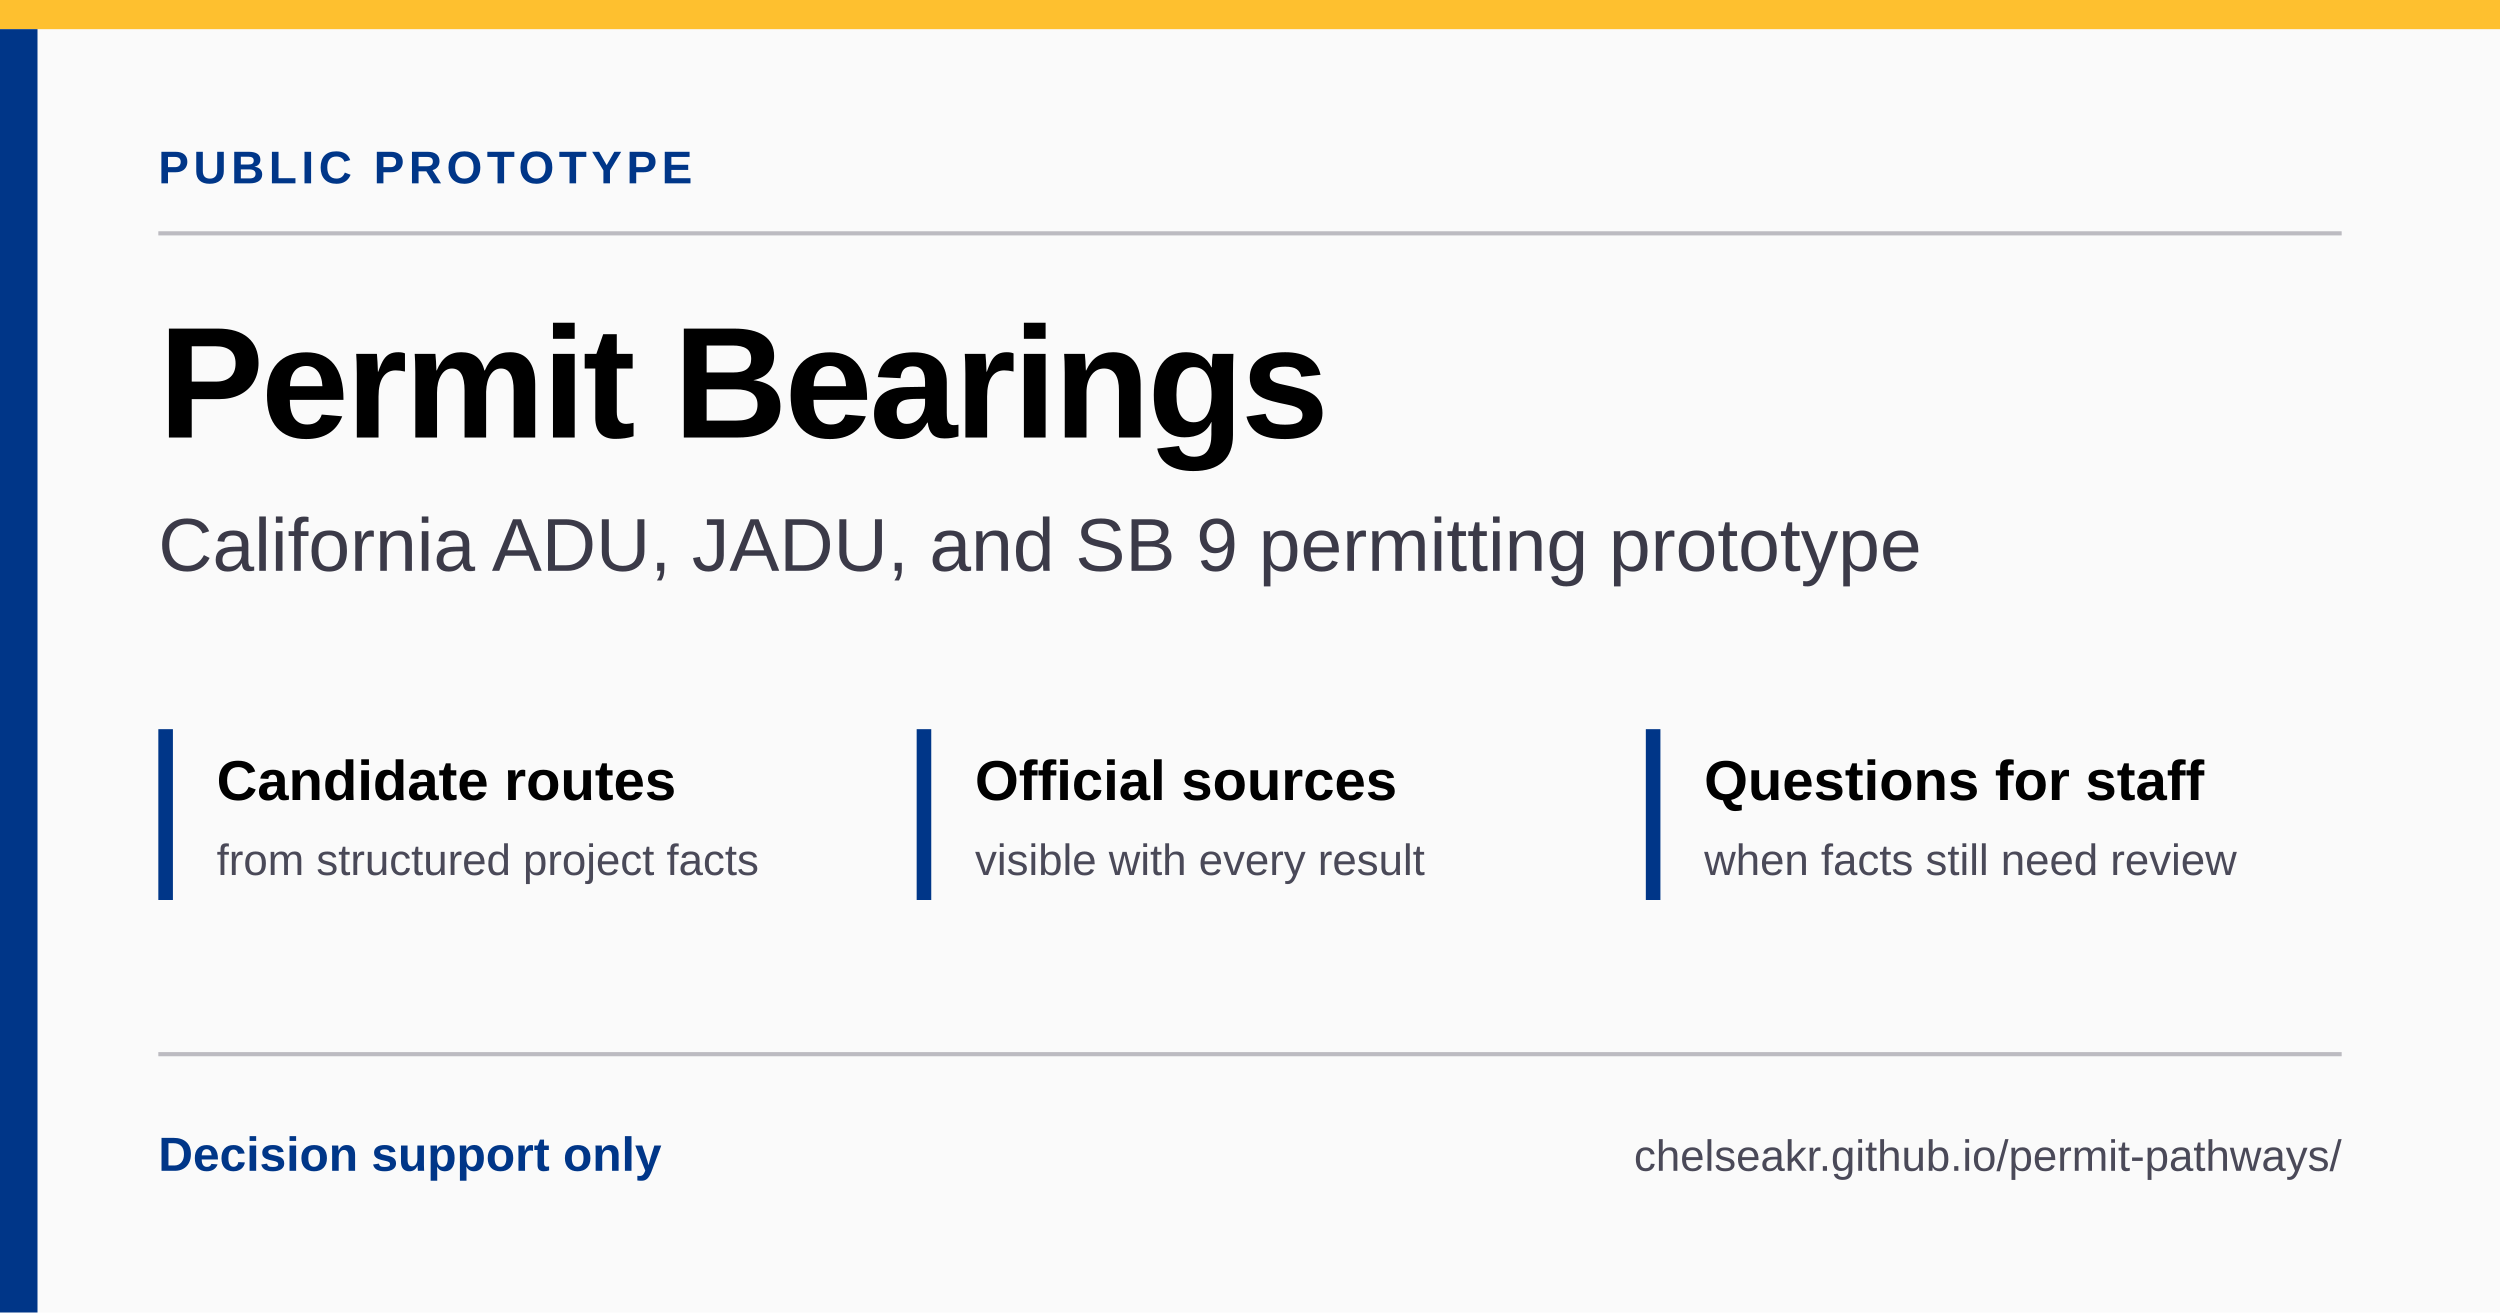
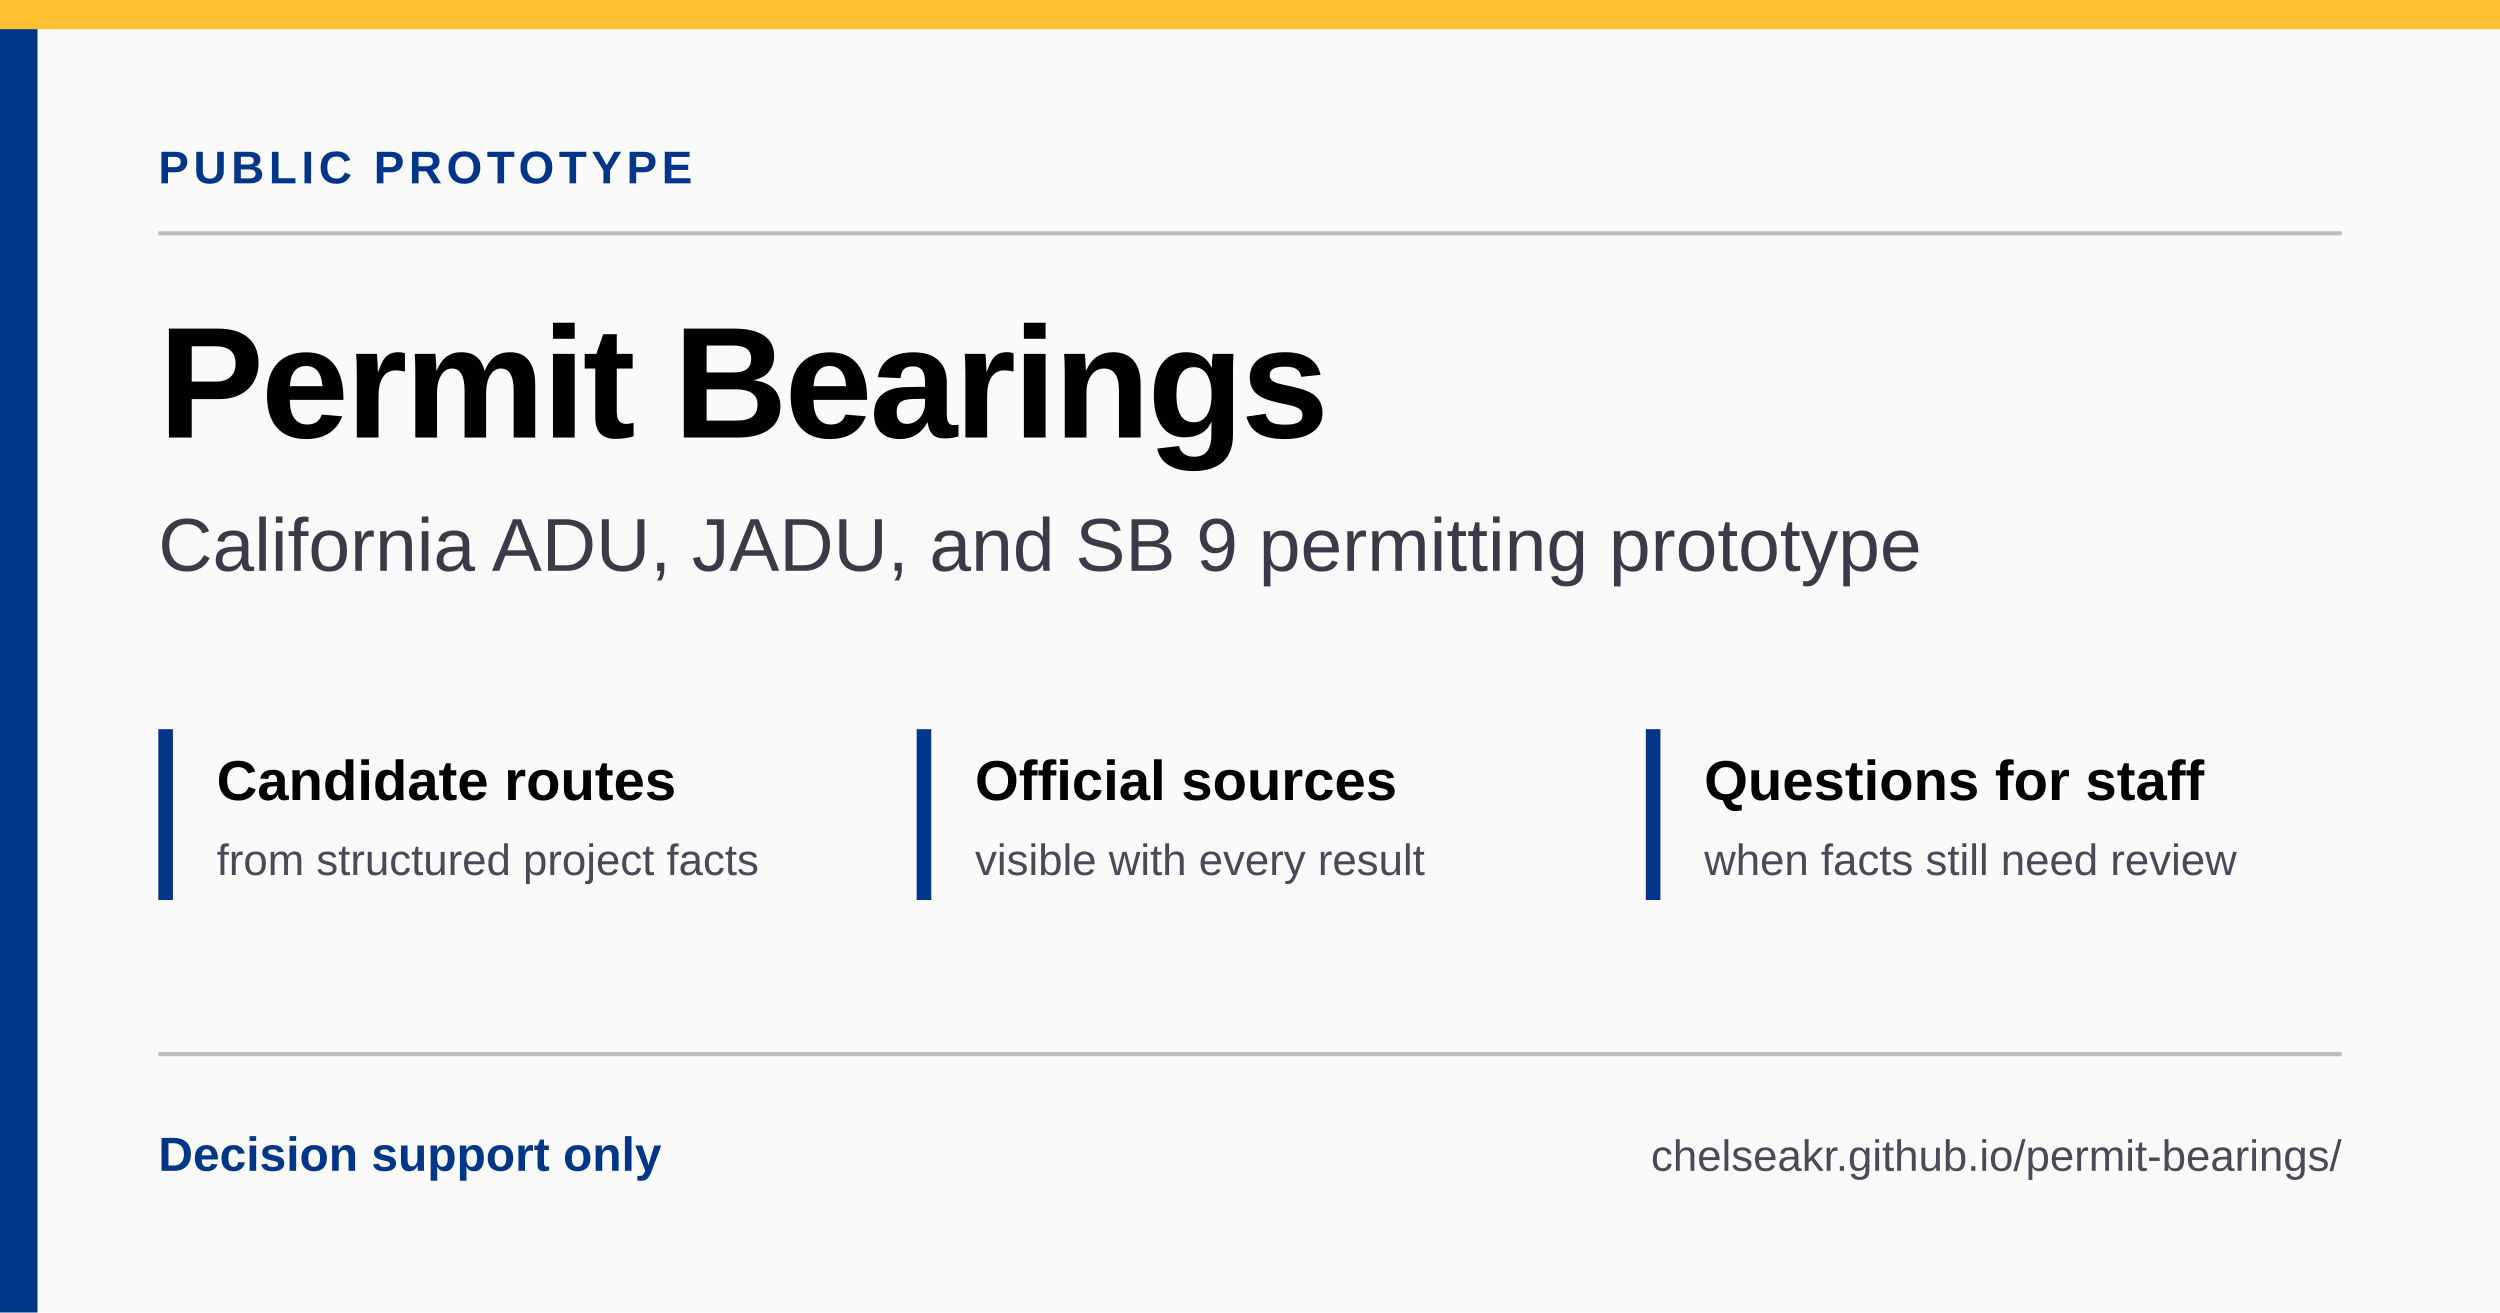
<svg xmlns="http://www.w3.org/2000/svg" width="1200" height="630" viewBox="0 0 1200 630" role="img" aria-labelledby="title description">
  <rect width="1200" height="630" fill="#fafafa" />
  <rect width="1200" height="14" fill="#fec02f" />
  <rect x="0" y="14" width="18" height="616" fill="#003688" />
  <g font-family="Arial, sans-serif">
    <text x="76" y="88" fill="#003688" font-size="22" font-weight="700" letter-spacing="2.2">PUBLIC PROTOTYPE</text>
    <line x1="76" y1="112" x2="1124" y2="112" stroke="#bcbbc1" stroke-width="2" />
    <text x="76" y="210" fill="#000000" font-size="76" font-weight="700" letter-spacing="-1.5">Permit Bearings</text>
    <text x="76" y="274" fill="#3b3a48" font-size="36" font-weight="400">
      California ADU, JADU, and SB 9 permitting prototype
    </text>
    <g transform="translate(76 350)">
      <rect width="7" height="82" fill="#003688" />
      <text x="28" y="34" fill="#000000" font-size="27" font-weight="700">
        Candidate routes
      </text>
      <text x="28" y="70" fill="#4a4958" font-size="21">
        from structured project facts
      </text>
    </g>
    <g transform="translate(440 350)">
      <rect width="7" height="82" fill="#003688" />
      <text x="28" y="34" fill="#000000" font-size="27" font-weight="700">
        Official sources
      </text>
      <text x="28" y="70" fill="#4a4958" font-size="21">
        visible with every result
      </text>
    </g>
    <g transform="translate(790 350)">
      <rect width="7" height="82" fill="#003688" />
      <text x="28" y="34" fill="#000000" font-size="27" font-weight="700">
        Questions for staff
      </text>
      <text x="28" y="70" fill="#4a4958" font-size="21">
        when facts still need review
      </text>
    </g>
    <line x1="76" y1="506" x2="1124" y2="506" stroke="#bcbbc1" stroke-width="2" />
    <text x="76" y="562" fill="#003688" font-size="23" font-weight="700">
      Decision support only
    </text>
-     <text x="1124" y="562" fill="#4a4958" font-size="21" text-anchor="end">chelseakr.github.io/permit-pathways/</text>
+     <text x="1124" y="562" fill="#4a4958" font-size="21" text-anchor="end">chelseakr.github.io/permit-bearings/</text>
  </g>
</svg>
